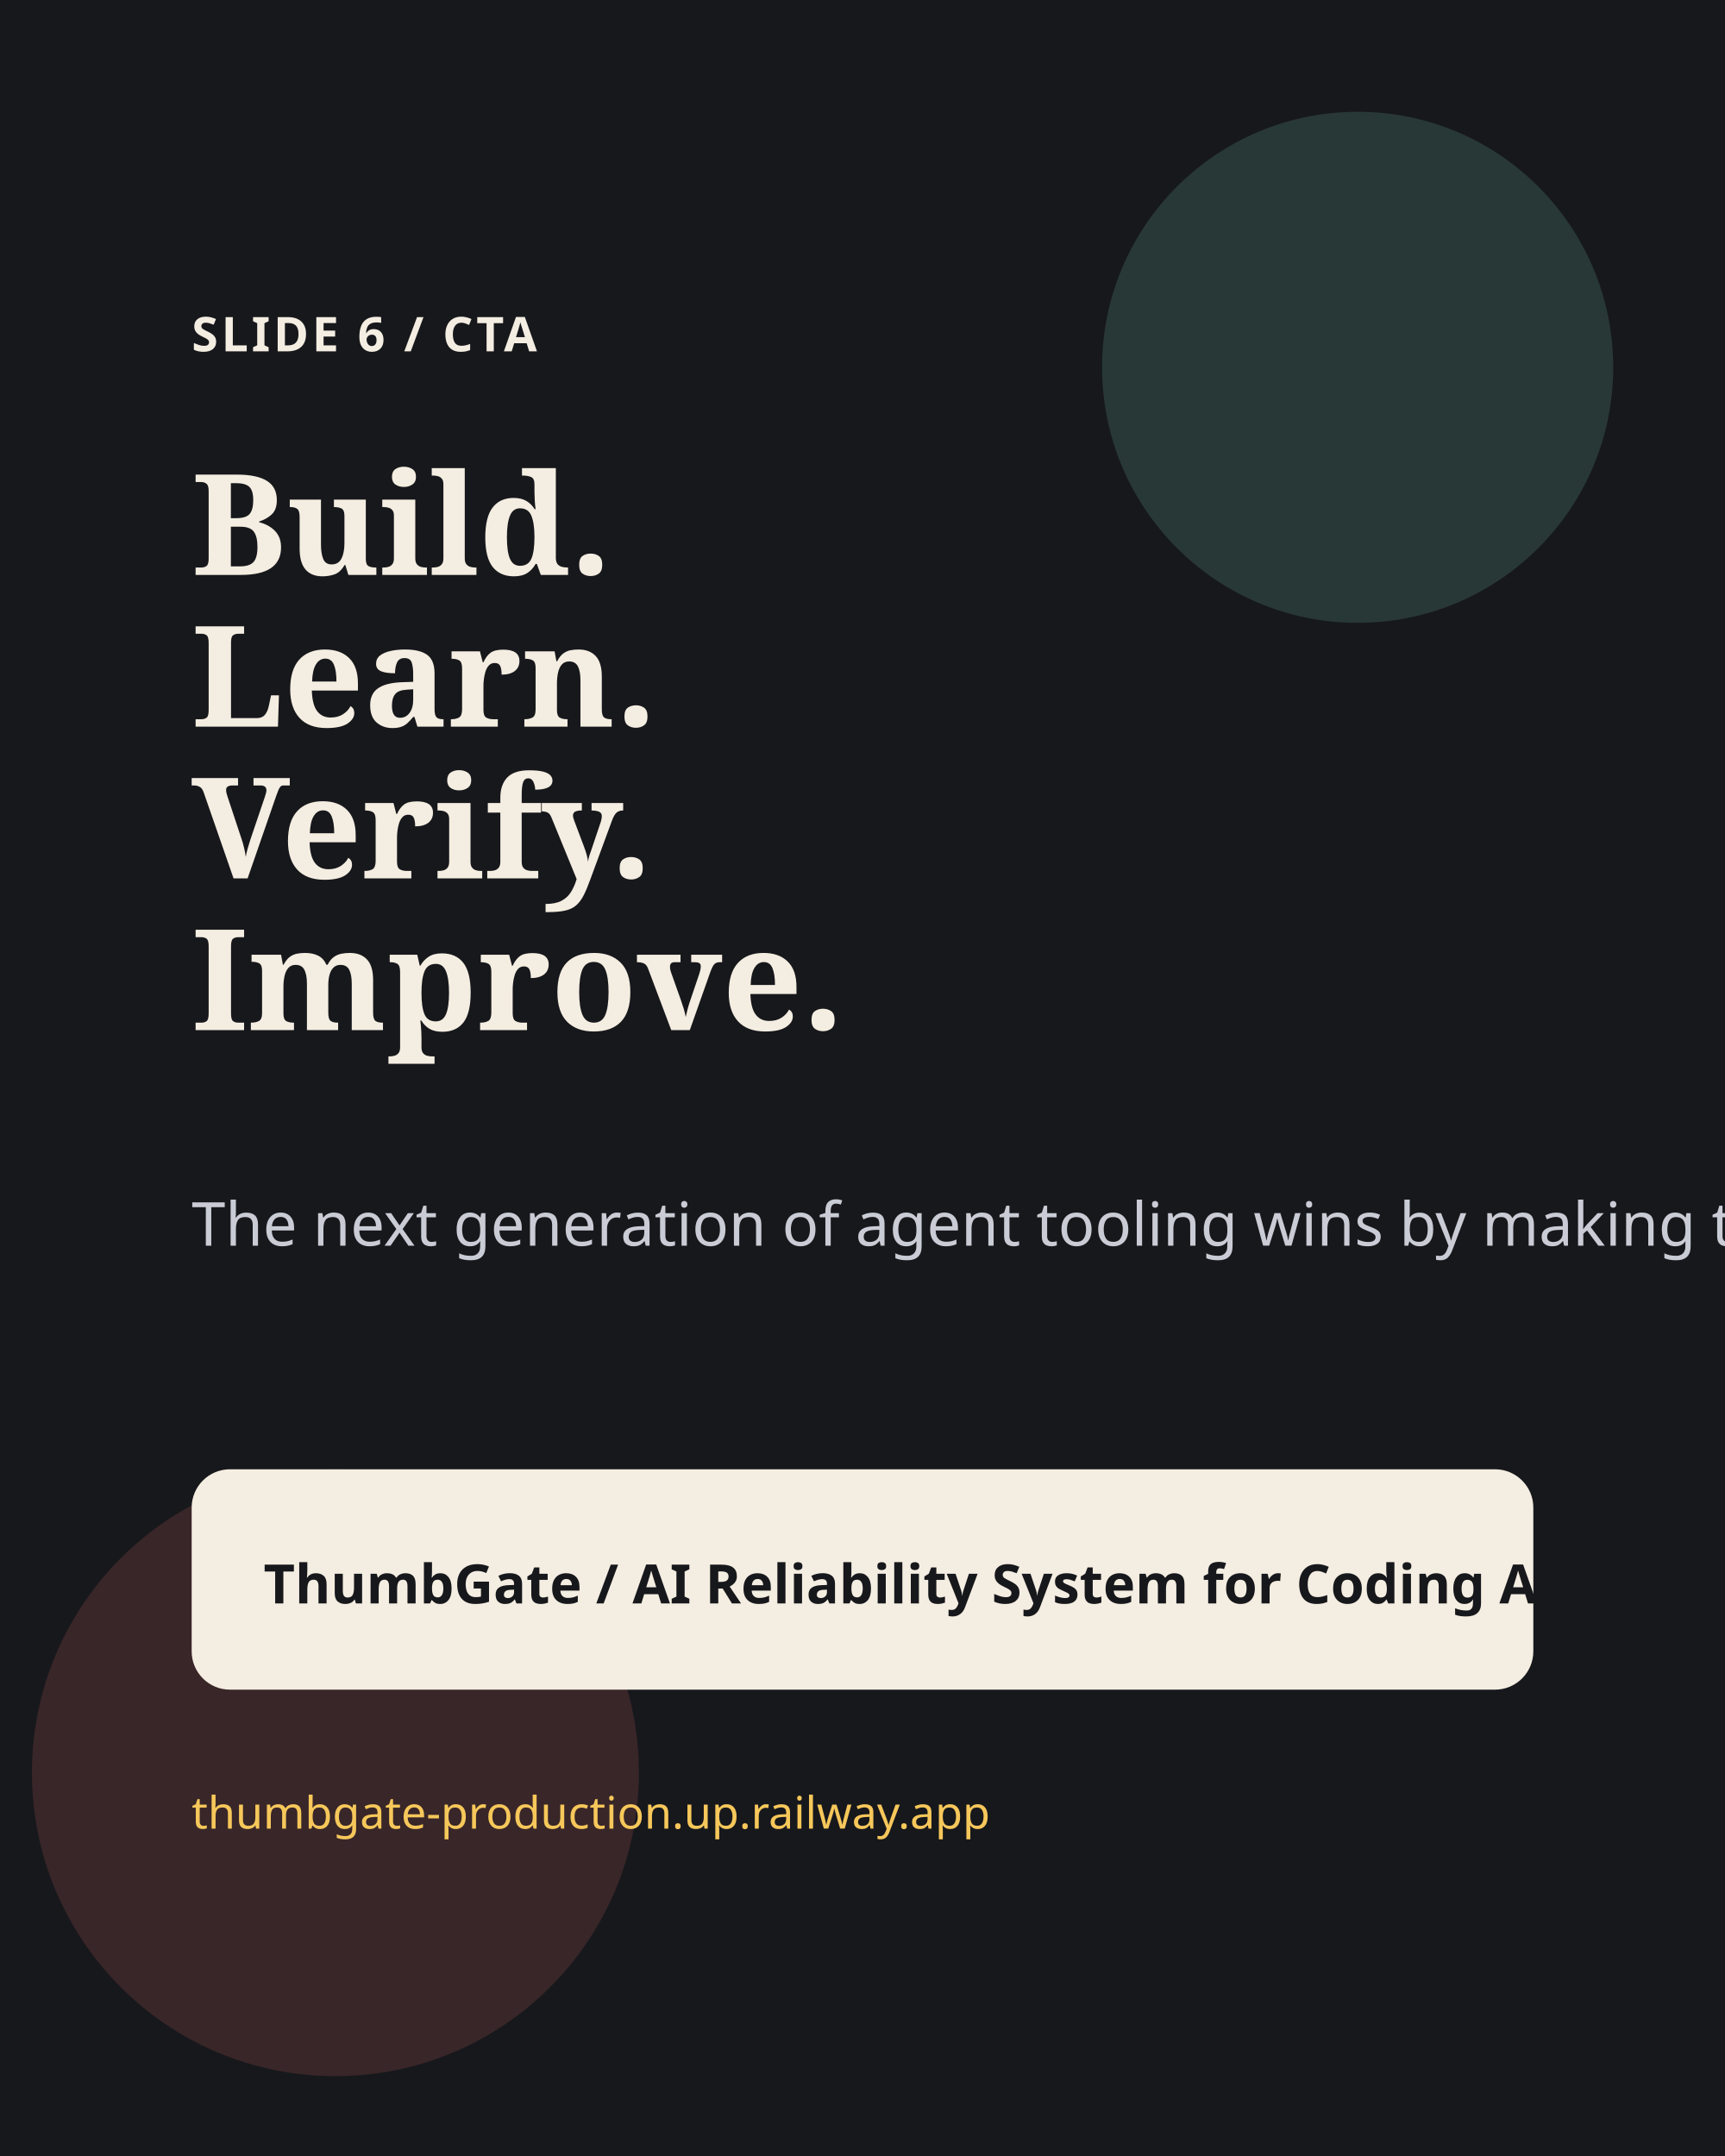
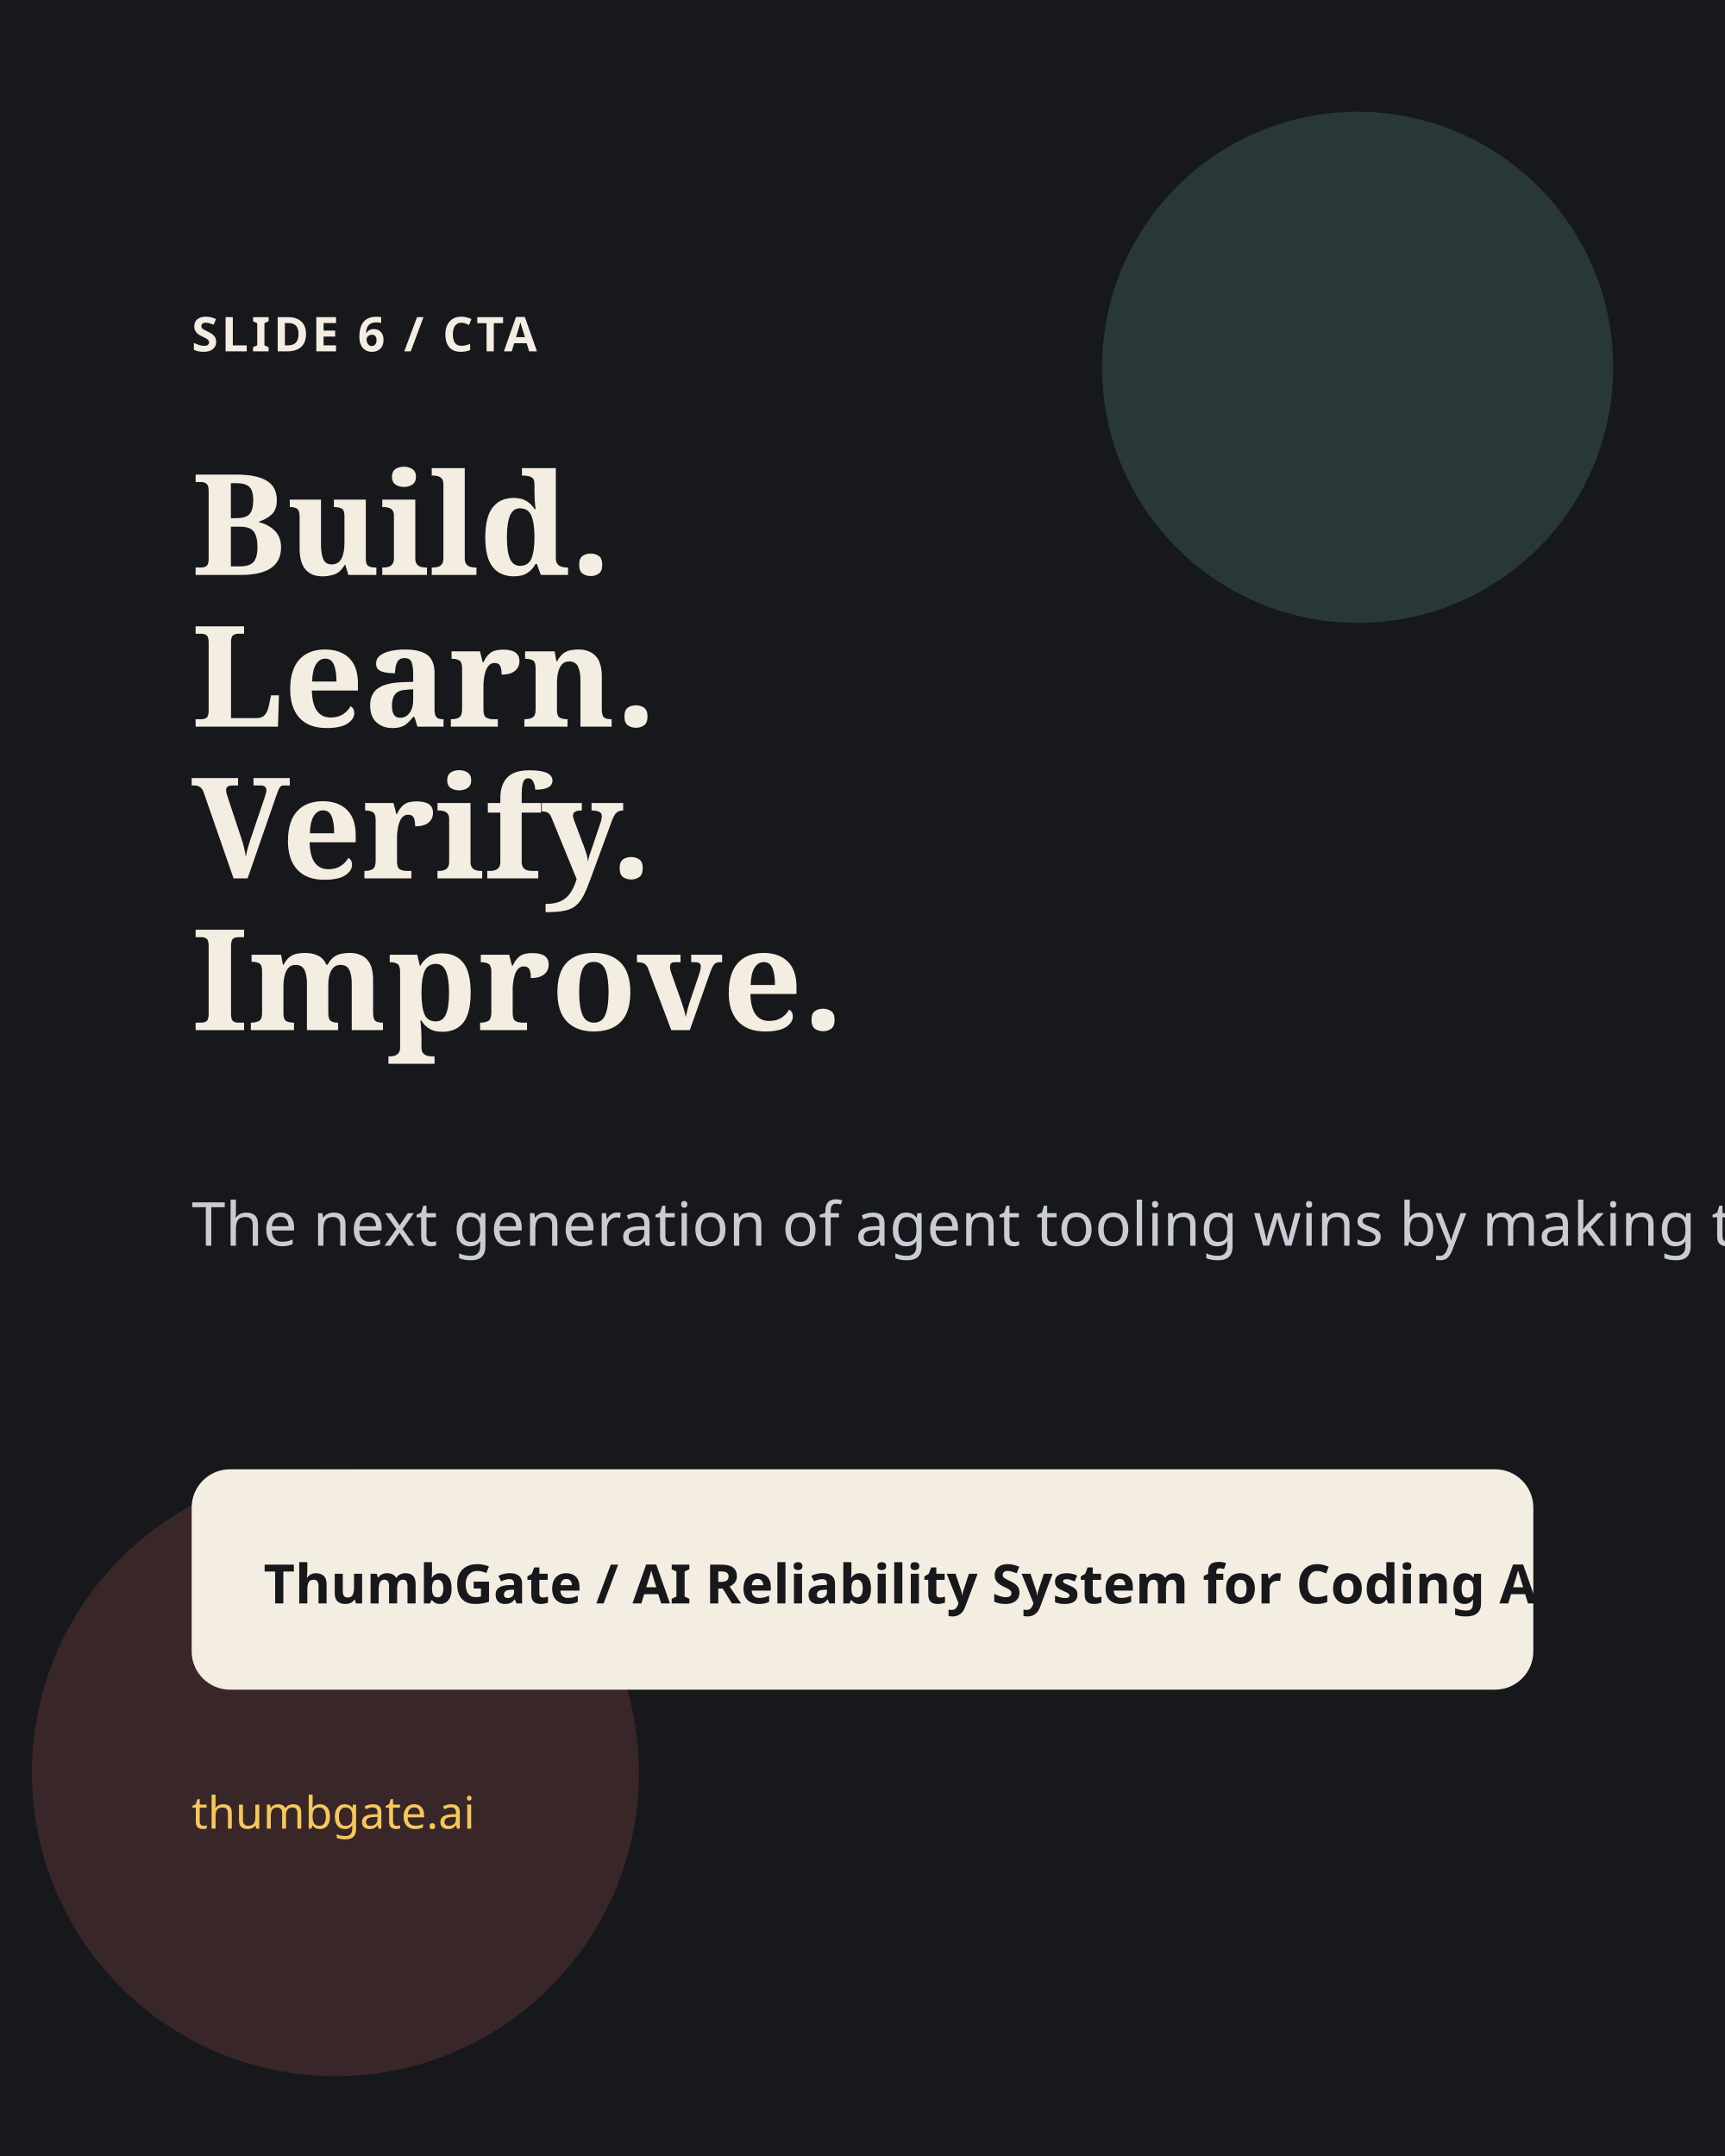
<svg xmlns="http://www.w3.org/2000/svg" width="1080" height="1350" viewBox="0 0 1080 1350" fill="none">
  <rect width="1080" height="1350" fill="#17181C" />
  <circle cx="850" cy="230" r="160" fill="#77C8B5" fill-opacity="0.18" />
  <circle cx="210" cy="1110" r="190" fill="#F07167" fill-opacity="0.16" />
  <text x="120" y="220" fill="#F4EDE1" font-family="'Avenir Next', 'Segoe UI', sans-serif" font-size="30" font-weight="700" letter-spacing="2">SLIDE 6 / CTA</text>
  <text x="120" y="360" fill="#F4EDE1" font-family="Georgia, serif" font-size="88" font-weight="700">Build.</text>
  <text x="120" y="455" fill="#F4EDE1" font-family="Georgia, serif" font-size="88" font-weight="700">Learn.</text>
  <text x="120" y="550" fill="#F4EDE1" font-family="Georgia, serif" font-size="88" font-weight="700">Verify.</text>
  <text x="120" y="645" fill="#F4EDE1" font-family="Georgia, serif" font-size="88" font-weight="700">Improve.</text>
  <text x="120" y="780" fill="#C9CCD5" font-family="'Avenir Next', 'Segoe UI', sans-serif" font-size="38">The next generation of agent tooling wins by making the whole loop feel complete.</text>
  <rect x="120" y="920" width="840" height="138" rx="24" fill="#F4EDE1" />
  <text x="165" y="1004" fill="#17181C" font-family="'Avenir Next', 'Segoe UI', sans-serif" font-size="34" font-weight="700">ThumbGate  /  AI Reliability System for Coding Agents</text>
-   <text x="120" y="1145" fill="#F6C75A" font-family="'Avenir Next', 'Segoe UI', sans-serif" font-size="28">thumbgate-production.up.railway.app</text>
+   <text x="120" y="1145" fill="#F6C75A" font-family="'Avenir Next', 'Segoe UI', sans-serif" font-size="28">thumbgate.ai</text>
</svg>
